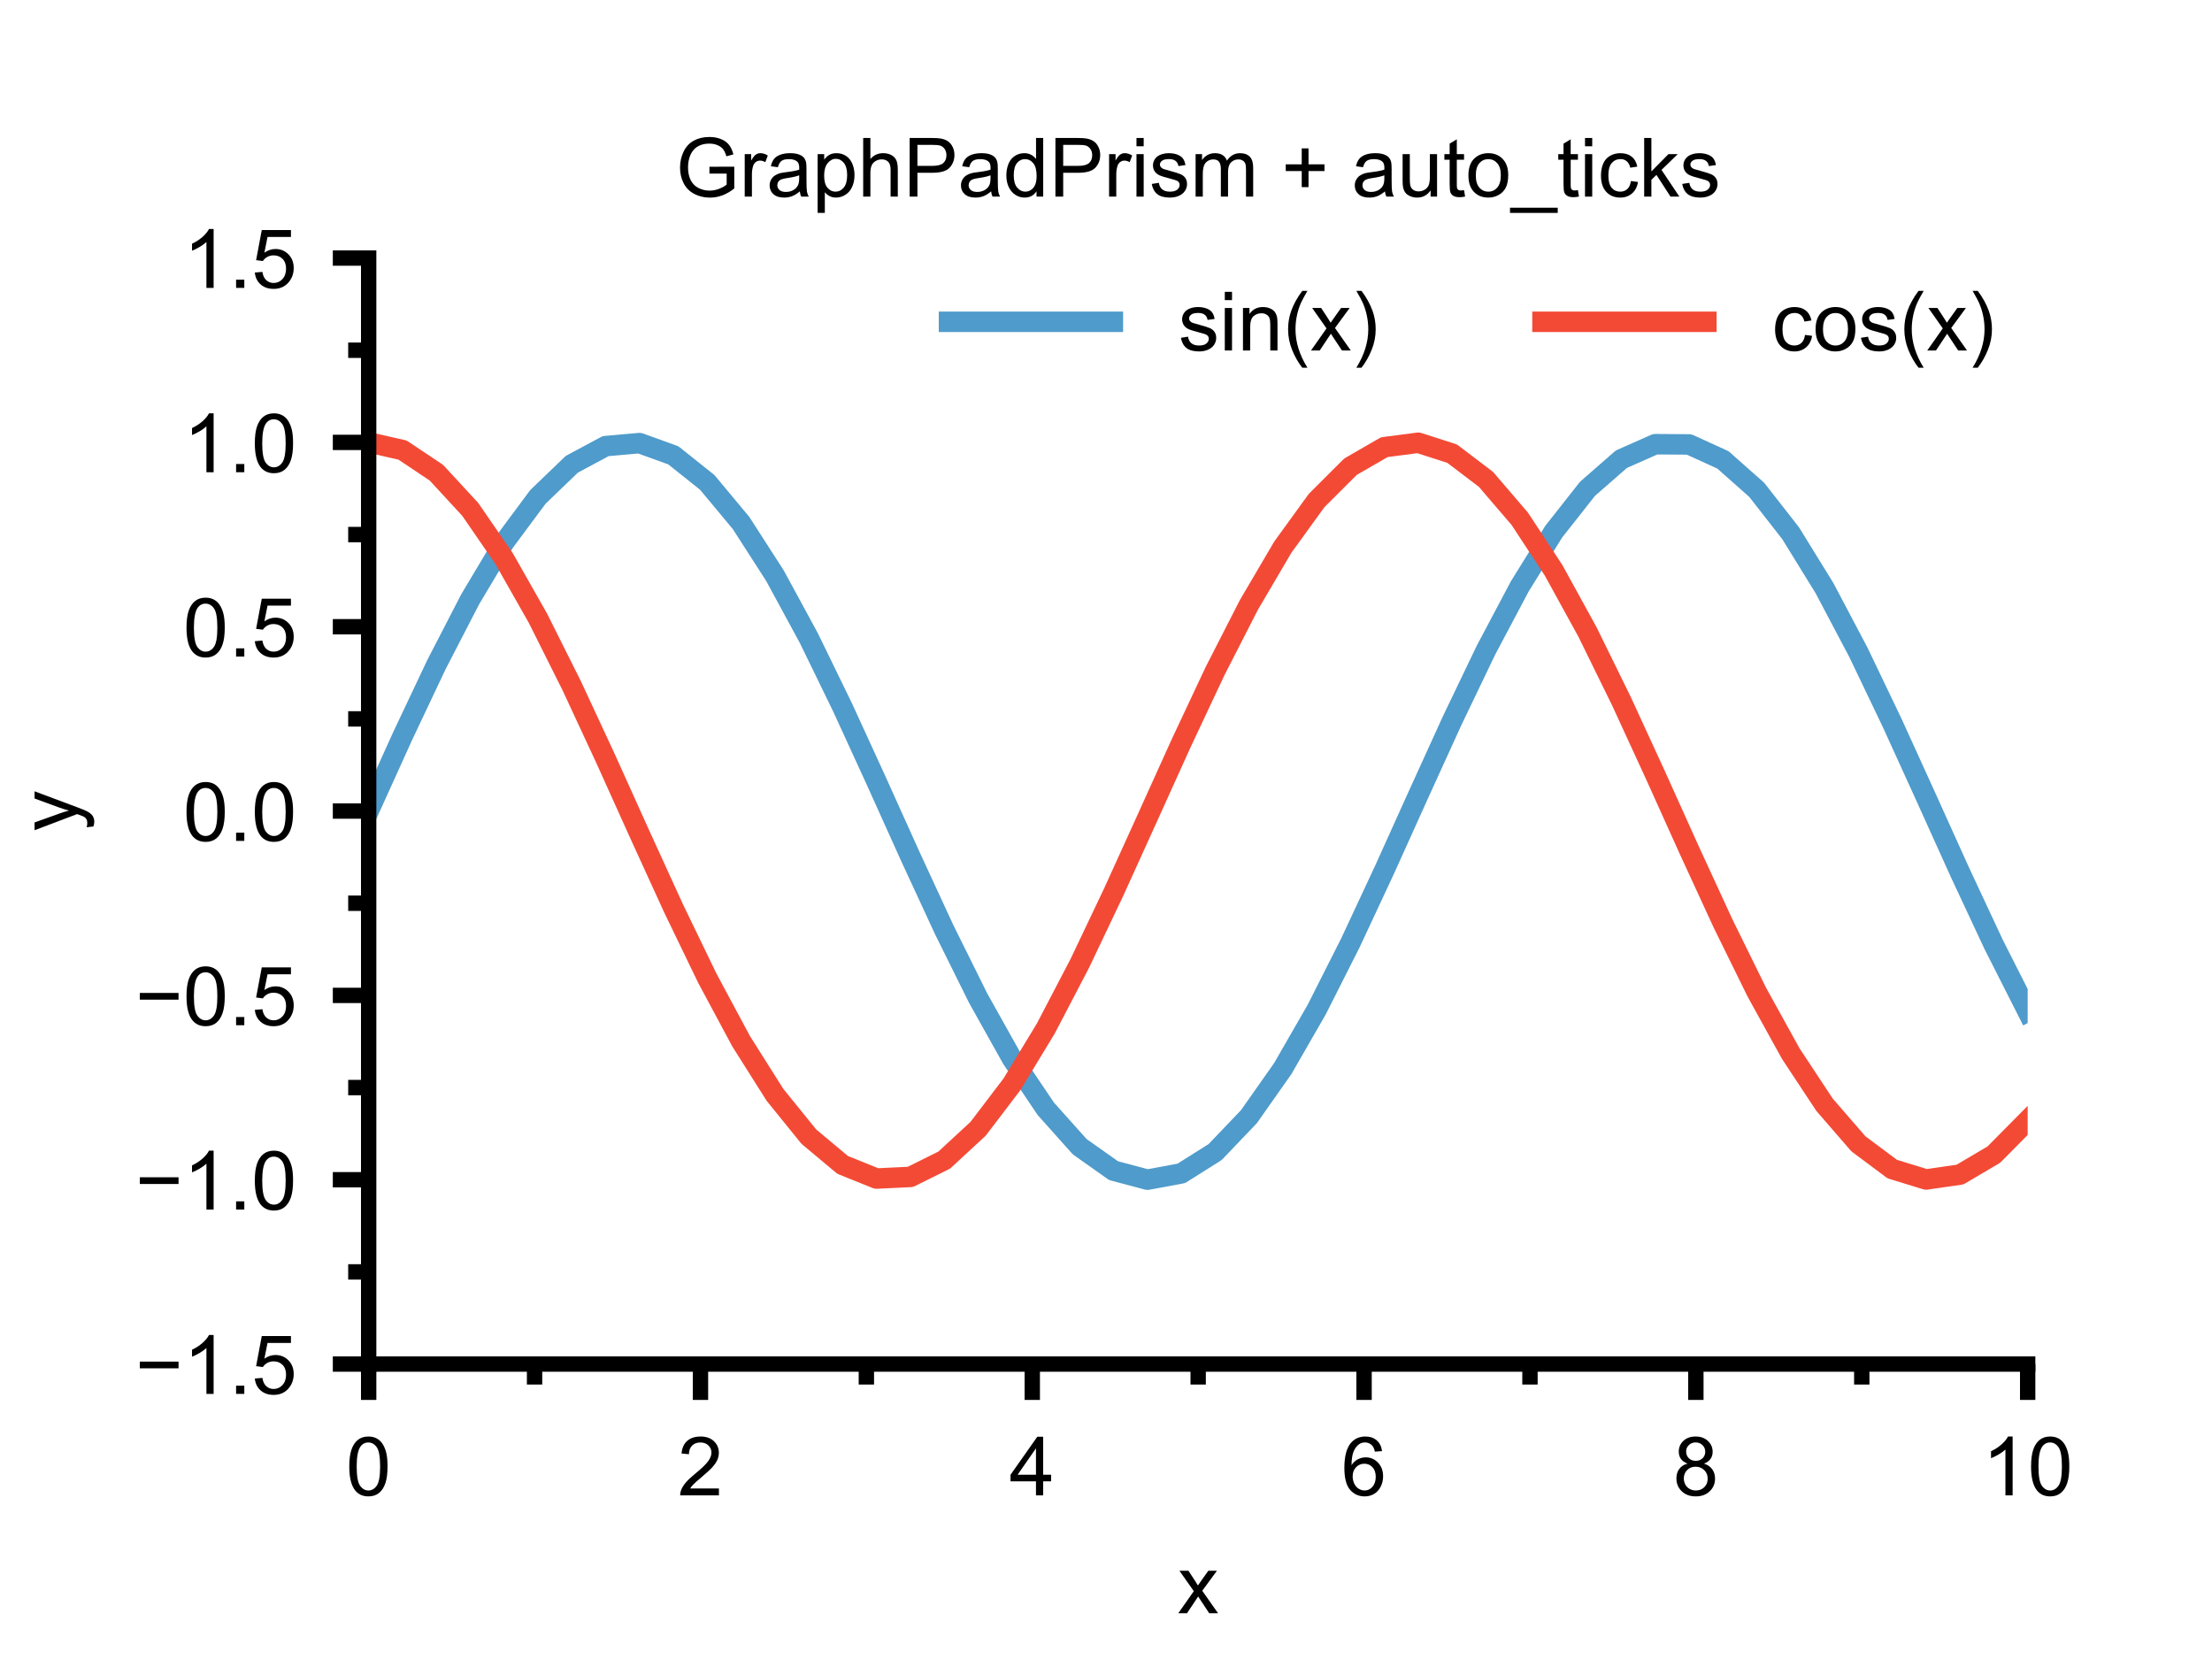
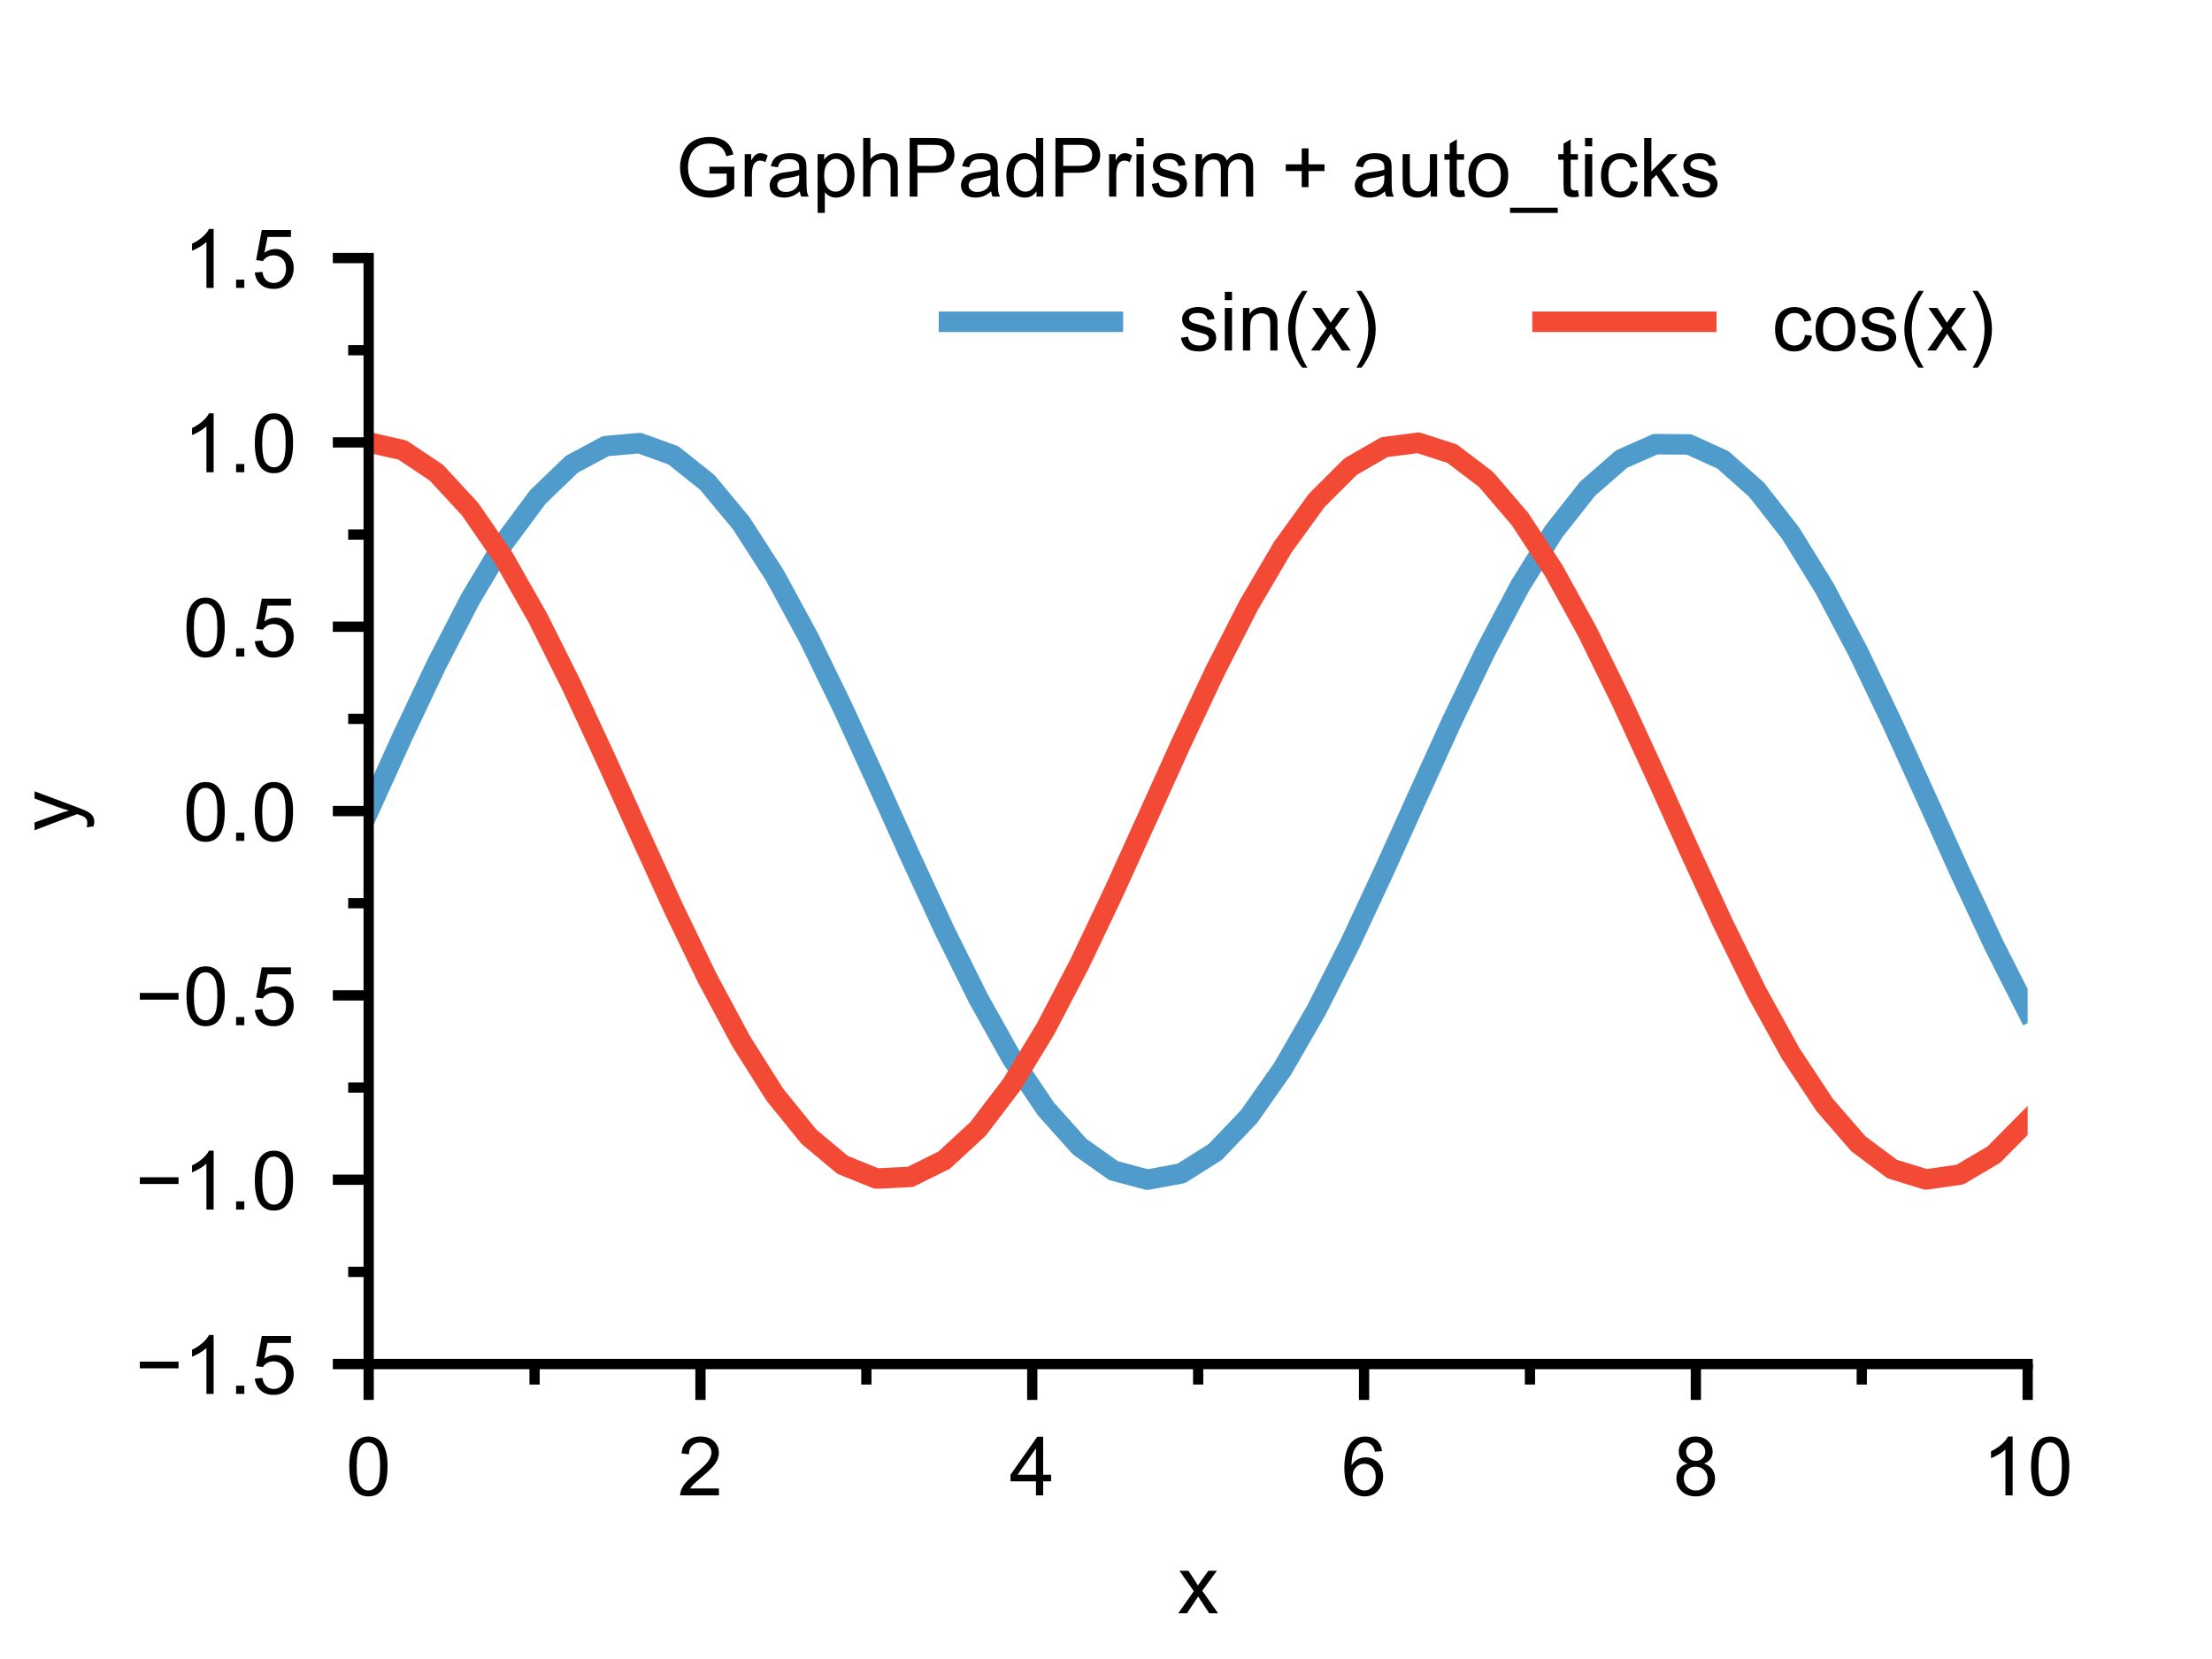
<svg xmlns="http://www.w3.org/2000/svg" xmlns:xlink="http://www.w3.org/1999/xlink" width="216pt" height="162pt" viewBox="0 0 216 162" version="1.1">
  <defs>
    <style type="text/css">*{stroke-linejoin: round; stroke-linecap: butt}</style>
  </defs>
  <g id="figure_1">
    <g id="patch_1">
      <path d="M 0 162  L 216 162  L 216 0  L 0 0  z " style="fill: #ffffff" />
    </g>
    <g id="axes_1">
      <g id="patch_2">
        <path d="M 36 133.2  L 198 133.2  L 198 25.2  L 36 25.2  z " style="fill: #ffffff" />
      </g>
      <g id="matplotlib.axis_1">
        <g id="xtick_1">
          <g id="line2d_1">
            <defs>
-               <path id="m456893bece" d="M 0 0  L 0 3.5  " style="stroke: #000000; stroke-width: 1.5" />
-             </defs>
-             <g>
-               <use xlink:href="#m456893bece" x="36" y="133.2" style="stroke: #000000; stroke-width: 1.5" />
+               <path id="m6d79fe782b" d="M 0 0  L 0 3.5  " style="stroke: #000000" />
+             </defs>
+             <g>
+               <use xlink:href="#m6d79fe782b" x="36" y="133.2" style="stroke: #000000" />
            </g>
          </g>
          <g id="text_1">
            <g transform="translate(33.77562 146.0242) scale(0.08 -0.08)">
              <defs>
                <path id="ArialMT-13" d="M 266 2259  Q 266 3072 433 3567  Q 600 4063 929 4331  Q 1259 4600 1759 4600  Q 2128 4600 2406 4451  Q 2684 4303 2865 4023  Q 3047 3744 3150 3342  Q 3253 2941 3253 2259  Q 3253 1453 3087 958  Q 2922 463 2592 192  Q 2263 -78 1759 -78  Q 1097 -78 719 397  Q 266 969 266 2259  z M 844 2259  Q 844 1131 1108 757  Q 1372 384 1759 384  Q 2147 384 2411 759  Q 2675 1134 2675 2259  Q 2675 3391 2411 3762  Q 2147 4134 1753 4134  Q 1366 4134 1134 3806  Q 844 3388 844 2259  z " transform="scale(0.015625)" />
              </defs>
              <use xlink:href="#ArialMT-13" />
            </g>
          </g>
        </g>
        <g id="xtick_2">
          <g id="line2d_2">
            <g>
-               <use xlink:href="#m456893bece" x="68.4" y="133.2" style="stroke: #000000; stroke-width: 1.5" />
+               <use xlink:href="#m6d79fe782b" x="68.4" y="133.2" style="stroke: #000000" />
            </g>
          </g>
          <g id="text_2">
            <g transform="translate(66.17562 146.0242) scale(0.08 -0.08)">
              <defs>
                <path id="ArialMT-15" d="M 3222 541  L 3222 0  L 194 0  Q 188 203 259 391  Q 375 700 629 1000  Q 884 1300 1366 1694  Q 2113 2306 2375 2664  Q 2638 3022 2638 3341  Q 2638 3675 2398 3904  Q 2159 4134 1775 4134  Q 1369 4134 1125 3890  Q 881 3647 878 3216  L 300 3275  Q 359 3922 746 4261  Q 1134 4600 1788 4600  Q 2447 4600 2831 4234  Q 3216 3869 3216 3328  Q 3216 3053 3103 2787  Q 2991 2522 2730 2228  Q 2469 1934 1863 1422  Q 1356 997 1212 845  Q 1069 694 975 541  L 3222 541  z " transform="scale(0.015625)" />
              </defs>
              <use xlink:href="#ArialMT-15" />
            </g>
          </g>
        </g>
        <g id="xtick_3">
          <g id="line2d_3">
            <g>
-               <use xlink:href="#m456893bece" x="100.8" y="133.2" style="stroke: #000000; stroke-width: 1.5" />
+               <use xlink:href="#m6d79fe782b" x="100.8" y="133.2" style="stroke: #000000" />
            </g>
          </g>
          <g id="text_3">
            <g transform="translate(98.57563 146.0242) scale(0.08 -0.08)">
              <defs>
                <path id="ArialMT-17" d="M 2069 0  L 2069 1097  L 81 1097  L 81 1613  L 2172 4581  L 2631 4581  L 2631 1613  L 3250 1613  L 3250 1097  L 2631 1097  L 2631 0  L 2069 0  z M 2069 1613  L 2069 3678  L 634 1613  L 2069 1613  z " transform="scale(0.015625)" />
              </defs>
              <use xlink:href="#ArialMT-17" />
            </g>
          </g>
        </g>
        <g id="xtick_4">
          <g id="line2d_4">
            <g>
-               <use xlink:href="#m456893bece" x="133.2" y="133.2" style="stroke: #000000; stroke-width: 1.5" />
+               <use xlink:href="#m6d79fe782b" x="133.2" y="133.2" style="stroke: #000000" />
            </g>
          </g>
          <g id="text_4">
            <g transform="translate(130.9756 146.0242) scale(0.08 -0.08)">
              <defs>
                <path id="ArialMT-19" d="M 3184 3459  L 2625 3416  Q 2550 3747 2413 3897  Q 2184 4138 1850 4138  Q 1581 4138 1378 3988  Q 1113 3794 959 3422  Q 806 3050 800 2363  Q 1003 2672 1297 2822  Q 1591 2972 1913 2972  Q 2475 2972 2870 2558  Q 3266 2144 3266 1488  Q 3266 1056 3080 686  Q 2894 316 2569 119  Q 2244 -78 1831 -78  Q 1128 -78 684 439  Q 241 956 241 2144  Q 241 3472 731 4075  Q 1159 4600 1884 4600  Q 2425 4600 2770 4297  Q 3116 3994 3184 3459  z M 888 1484  Q 888 1194 1011 928  Q 1134 663 1356 523  Q 1578 384 1822 384  Q 2178 384 2434 671  Q 2691 959 2691 1453  Q 2691 1928 2437 2201  Q 2184 2475 1800 2475  Q 1419 2475 1153 2201  Q 888 1928 888 1484  z " transform="scale(0.015625)" />
              </defs>
              <use xlink:href="#ArialMT-19" />
            </g>
          </g>
        </g>
        <g id="xtick_5">
          <g id="line2d_5">
            <g>
-               <use xlink:href="#m456893bece" x="165.6" y="133.2" style="stroke: #000000; stroke-width: 1.5" />
+               <use xlink:href="#m6d79fe782b" x="165.6" y="133.2" style="stroke: #000000" />
            </g>
          </g>
          <g id="text_5">
            <g transform="translate(163.3756 146.0242) scale(0.08 -0.08)">
              <defs>
                <path id="ArialMT-1b" d="M 1131 2484  Q 781 2613 612 2850  Q 444 3088 444 3419  Q 444 3919 803 4259  Q 1163 4600 1759 4600  Q 2359 4600 2725 4251  Q 3091 3903 3091 3403  Q 3091 3084 2923 2848  Q 2756 2613 2416 2484  Q 2838 2347 3058 2040  Q 3278 1734 3278 1309  Q 3278 722 2862 322  Q 2447 -78 1769 -78  Q 1091 -78 675 323  Q 259 725 259 1325  Q 259 1772 486 2073  Q 713 2375 1131 2484  z M 1019 3438  Q 1019 3113 1228 2906  Q 1438 2700 1772 2700  Q 2097 2700 2305 2904  Q 2513 3109 2513 3406  Q 2513 3716 2298 3927  Q 2084 4138 1766 4138  Q 1444 4138 1231 3931  Q 1019 3725 1019 3438  z M 838 1322  Q 838 1081 952 856  Q 1066 631 1291 507  Q 1516 384 1775 384  Q 2178 384 2440 643  Q 2703 903 2703 1303  Q 2703 1709 2433 1975  Q 2163 2241 1756 2241  Q 1359 2241 1098 1978  Q 838 1716 838 1322  z " transform="scale(0.015625)" />
              </defs>
              <use xlink:href="#ArialMT-1b" />
            </g>
          </g>
        </g>
        <g id="xtick_6">
          <g id="line2d_6">
            <g>
-               <use xlink:href="#m456893bece" x="198" y="133.2" style="stroke: #000000; stroke-width: 1.5" />
+               <use xlink:href="#m6d79fe782b" x="198" y="133.2" style="stroke: #000000" />
            </g>
          </g>
          <g id="text_6">
            <g transform="translate(193.5513 146.0242) scale(0.08 -0.08)">
              <defs>
                <path id="ArialMT-14" d="M 2384 0  L 1822 0  L 1822 3584  Q 1619 3391 1289 3197  Q 959 3003 697 2906  L 697 3450  Q 1169 3672 1522 3987  Q 1875 4303 2022 4600  L 2384 4600  L 2384 0  z " transform="scale(0.015625)" />
              </defs>
              <use xlink:href="#ArialMT-14" />
              <use xlink:href="#ArialMT-13" transform="translate(55.60938 0)" />
            </g>
          </g>
        </g>
        <g id="xtick_7">
          <g id="line2d_7">
            <defs>
-               <path id="mcbd5d54184" d="M 0 0  L 0 2  " style="stroke: #000000; stroke-width: 1.5" />
-             </defs>
-             <g>
-               <use xlink:href="#mcbd5d54184" x="52.2" y="133.2" style="stroke: #000000; stroke-width: 1.5" />
+               <path id="m981d4df445" d="M 0 0  L 0 2  " style="stroke: #000000" />
+             </defs>
+             <g>
+               <use xlink:href="#m981d4df445" x="52.2" y="133.2" style="stroke: #000000" />
            </g>
          </g>
        </g>
        <g id="xtick_8">
          <g id="line2d_8">
            <g>
-               <use xlink:href="#mcbd5d54184" x="84.6" y="133.2" style="stroke: #000000; stroke-width: 1.5" />
+               <use xlink:href="#m981d4df445" x="84.6" y="133.2" style="stroke: #000000" />
            </g>
          </g>
        </g>
        <g id="xtick_9">
          <g id="line2d_9">
            <g>
-               <use xlink:href="#mcbd5d54184" x="117" y="133.2" style="stroke: #000000; stroke-width: 1.5" />
+               <use xlink:href="#m981d4df445" x="117" y="133.2" style="stroke: #000000" />
            </g>
          </g>
        </g>
        <g id="xtick_10">
          <g id="line2d_10">
            <g>
-               <use xlink:href="#mcbd5d54184" x="149.4" y="133.2" style="stroke: #000000; stroke-width: 1.5" />
+               <use xlink:href="#m981d4df445" x="149.4" y="133.2" style="stroke: #000000" />
            </g>
          </g>
        </g>
        <g id="xtick_11">
          <g id="line2d_11">
            <g>
-               <use xlink:href="#mcbd5d54184" x="181.8" y="133.2" style="stroke: #000000; stroke-width: 1.5" />
+               <use xlink:href="#m981d4df445" x="181.8" y="133.2" style="stroke: #000000" />
            </g>
          </g>
        </g>
        <g id="text_7">
          <g transform="translate(115 157.532) scale(0.08 -0.08)">
            <defs>
              <path id="ArialMT-5b" d="M 47 0  L 1259 1725  L 138 3319  L 841 3319  L 1350 2541  Q 1494 2319 1581 2169  Q 1719 2375 1834 2534  L 2394 3319  L 3066 3319  L 1919 1756  L 3153 0  L 2463 0  L 1781 1031  L 1600 1309  L 728 0  L 47 0  z " transform="scale(0.015625)" />
            </defs>
            <use xlink:href="#ArialMT-5b" />
          </g>
        </g>
      </g>
      <g id="matplotlib.axis_2">
        <g id="ytick_1">
          <g id="line2d_12">
            <defs>
-               <path id="m64a13358a8" d="M 0 0  L -3.5 0  " style="stroke: #000000; stroke-width: 1.5" />
-             </defs>
-             <g>
-               <use xlink:href="#m64a13358a8" x="36" y="133.2" style="stroke: #000000; stroke-width: 1.5" />
+               <path id="m93458c67e1" d="M 0 0  L -3.5 0  " style="stroke: #000000" />
+             </defs>
+             <g>
+               <use xlink:href="#m93458c67e1" x="36" y="133.2" style="stroke: #000000" />
            </g>
          </g>
          <g id="text_8">
            <g transform="translate(13.2075 136.1121) scale(0.08 -0.08)">
              <defs>
                <path id="ArialMT-ed" d="M 3381 1997  L 356 1997  L 356 2522  L 3381 2522  L 3381 1997  z " transform="scale(0.015625)" />
                <path id="ArialMT-11" d="M 581 0  L 581 641  L 1222 641  L 1222 0  L 581 0  z " transform="scale(0.015625)" />
                <path id="ArialMT-18" d="M 266 1200  L 856 1250  Q 922 819 1161 601  Q 1400 384 1738 384  Q 2144 384 2425 690  Q 2706 997 2706 1503  Q 2706 1984 2436 2262  Q 2166 2541 1728 2541  Q 1456 2541 1237 2417  Q 1019 2294 894 2097  L 366 2166  L 809 4519  L 3088 4519  L 3088 3981  L 1259 3981  L 1013 2750  Q 1425 3038 1878 3038  Q 2478 3038 2890 2622  Q 3303 2206 3303 1553  Q 3303 931 2941 478  Q 2500 -78 1738 -78  Q 1113 -78 717 272  Q 322 622 266 1200  z " transform="scale(0.015625)" />
              </defs>
              <use xlink:href="#ArialMT-ed" />
              <use xlink:href="#ArialMT-14" transform="translate(58.40625 0)" />
              <use xlink:href="#ArialMT-11" transform="translate(114.0156 0)" />
              <use xlink:href="#ArialMT-18" transform="translate(141.7969 0)" />
            </g>
          </g>
        </g>
        <g id="ytick_2">
          <g id="line2d_13">
            <g>
-               <use xlink:href="#m64a13358a8" x="36" y="115.2" style="stroke: #000000; stroke-width: 1.5" />
+               <use xlink:href="#m93458c67e1" x="36" y="115.2" style="stroke: #000000" />
            </g>
          </g>
          <g id="text_9">
            <g transform="translate(13.2075 118.1121) scale(0.08 -0.08)">
              <use xlink:href="#ArialMT-ed" />
              <use xlink:href="#ArialMT-14" transform="translate(58.40625 0)" />
              <use xlink:href="#ArialMT-11" transform="translate(114.0156 0)" />
              <use xlink:href="#ArialMT-13" transform="translate(141.7969 0)" />
            </g>
          </g>
        </g>
        <g id="ytick_3">
          <g id="line2d_14">
            <g>
-               <use xlink:href="#m64a13358a8" x="36" y="97.2" style="stroke: #000000; stroke-width: 1.5" />
+               <use xlink:href="#m93458c67e1" x="36" y="97.2" style="stroke: #000000" />
            </g>
          </g>
          <g id="text_10">
            <g transform="translate(13.2075 100.1121) scale(0.08 -0.08)">
              <use xlink:href="#ArialMT-ed" />
              <use xlink:href="#ArialMT-13" transform="translate(58.40625 0)" />
              <use xlink:href="#ArialMT-11" transform="translate(114.0156 0)" />
              <use xlink:href="#ArialMT-18" transform="translate(141.7969 0)" />
            </g>
          </g>
        </g>
        <g id="ytick_4">
          <g id="line2d_15">
            <g>
-               <use xlink:href="#m64a13358a8" x="36" y="79.2" style="stroke: #000000; stroke-width: 1.5" />
+               <use xlink:href="#m93458c67e1" x="36" y="79.2" style="stroke: #000000" />
            </g>
          </g>
          <g id="text_11">
            <g transform="translate(17.88 82.11211) scale(0.08 -0.08)">
              <use xlink:href="#ArialMT-13" />
              <use xlink:href="#ArialMT-11" transform="translate(55.60938 0)" />
              <use xlink:href="#ArialMT-13" transform="translate(83.39062 0)" />
            </g>
          </g>
        </g>
        <g id="ytick_5">
          <g id="line2d_16">
            <g>
-               <use xlink:href="#m64a13358a8" x="36" y="61.2" style="stroke: #000000; stroke-width: 1.5" />
+               <use xlink:href="#m93458c67e1" x="36" y="61.2" style="stroke: #000000" />
            </g>
          </g>
          <g id="text_12">
            <g transform="translate(17.88 64.11211) scale(0.08 -0.08)">
              <use xlink:href="#ArialMT-13" />
              <use xlink:href="#ArialMT-11" transform="translate(55.60938 0)" />
              <use xlink:href="#ArialMT-18" transform="translate(83.39062 0)" />
            </g>
          </g>
        </g>
        <g id="ytick_6">
          <g id="line2d_17">
            <g>
-               <use xlink:href="#m64a13358a8" x="36" y="43.2" style="stroke: #000000; stroke-width: 1.5" />
+               <use xlink:href="#m93458c67e1" x="36" y="43.2" style="stroke: #000000" />
            </g>
          </g>
          <g id="text_13">
            <g transform="translate(17.88 46.11211) scale(0.08 -0.08)">
              <use xlink:href="#ArialMT-14" />
              <use xlink:href="#ArialMT-11" transform="translate(55.60938 0)" />
              <use xlink:href="#ArialMT-13" transform="translate(83.39062 0)" />
            </g>
          </g>
        </g>
        <g id="ytick_7">
          <g id="line2d_18">
            <g>
-               <use xlink:href="#m64a13358a8" x="36" y="25.2" style="stroke: #000000; stroke-width: 1.5" />
+               <use xlink:href="#m93458c67e1" x="36" y="25.2" style="stroke: #000000" />
            </g>
          </g>
          <g id="text_14">
            <g transform="translate(17.88 28.11211) scale(0.08 -0.08)">
              <use xlink:href="#ArialMT-14" />
              <use xlink:href="#ArialMT-11" transform="translate(55.60938 0)" />
              <use xlink:href="#ArialMT-18" transform="translate(83.39062 0)" />
            </g>
          </g>
        </g>
        <g id="ytick_8">
          <g id="line2d_19">
            <defs>
-               <path id="ma8d4366d4d" d="M 0 0  L -2 0  " style="stroke: #000000; stroke-width: 1.5" />
-             </defs>
-             <g>
-               <use xlink:href="#ma8d4366d4d" x="36" y="124.2" style="stroke: #000000; stroke-width: 1.5" />
+               <path id="m6bd791e11c" d="M 0 0  L -2 0  " style="stroke: #000000" />
+             </defs>
+             <g>
+               <use xlink:href="#m6bd791e11c" x="36" y="124.2" style="stroke: #000000" />
            </g>
          </g>
        </g>
        <g id="ytick_9">
          <g id="line2d_20">
            <g>
-               <use xlink:href="#ma8d4366d4d" x="36" y="106.2" style="stroke: #000000; stroke-width: 1.5" />
+               <use xlink:href="#m6bd791e11c" x="36" y="106.2" style="stroke: #000000" />
            </g>
          </g>
        </g>
        <g id="ytick_10">
          <g id="line2d_21">
            <g>
-               <use xlink:href="#ma8d4366d4d" x="36" y="88.2" style="stroke: #000000; stroke-width: 1.5" />
+               <use xlink:href="#m6bd791e11c" x="36" y="88.2" style="stroke: #000000" />
            </g>
          </g>
        </g>
        <g id="ytick_11">
          <g id="line2d_22">
            <g>
-               <use xlink:href="#ma8d4366d4d" x="36" y="70.2" style="stroke: #000000; stroke-width: 1.5" />
+               <use xlink:href="#m6bd791e11c" x="36" y="70.2" style="stroke: #000000" />
            </g>
          </g>
        </g>
        <g id="ytick_12">
          <g id="line2d_23">
            <g>
-               <use xlink:href="#ma8d4366d4d" x="36" y="52.2" style="stroke: #000000; stroke-width: 1.5" />
+               <use xlink:href="#m6bd791e11c" x="36" y="52.2" style="stroke: #000000" />
            </g>
          </g>
        </g>
        <g id="ytick_13">
          <g id="line2d_24">
            <g>
-               <use xlink:href="#ma8d4366d4d" x="36" y="34.2" style="stroke: #000000; stroke-width: 1.5" />
+               <use xlink:href="#m6bd791e11c" x="36" y="34.2" style="stroke: #000000" />
            </g>
          </g>
        </g>
        <g id="text_15">
          <g transform="translate(7.52375 81.2) rotate(-90) scale(0.08 -0.08)">
            <defs>
              <path id="ArialMT-5c" d="M 397 -1278  L 334 -750  Q 519 -800 656 -800  Q 844 -800 956 -737  Q 1069 -675 1141 -563  Q 1194 -478 1313 -144  Q 1328 -97 1363 -6  L 103 3319  L 709 3319  L 1400 1397  Q 1534 1031 1641 628  Q 1738 1016 1872 1384  L 2581 3319  L 3144 3319  L 1881 -56  Q 1678 -603 1566 -809  Q 1416 -1088 1222 -1217  Q 1028 -1347 759 -1347  Q 597 -1347 397 -1278  z " transform="scale(0.015625)" />
            </defs>
            <use xlink:href="#ArialMT-5c" />
          </g>
        </g>
      </g>
      <g id="line2d_25">
        <path d="M 36 79.2  L 39.306 71.904  L 42.612 64.911  L 45.918 58.511  L 49.224 52.969  L 52.531 48.516  L 55.837 45.337  L 59.143 43.563  L 62.449 43.269  L 65.755 44.466  L 69.061 47.104  L 72.367 51.074  L 75.673 56.212  L 78.98 62.304  L 82.286 69.097  L 85.592 76.31  L 88.898 83.642  L 92.204 90.79  L 95.51 97.457  L 98.816 103.367  L 102.122 108.273  L 105.429 111.972  L 108.735 114.312  L 112.041 115.194  L 115.347 114.582  L 118.653 112.501  L 121.959 109.039  L 125.265 104.338  L 128.571 98.593  L 131.878 92.044  L 135.184 84.962  L 138.49 77.64  L 141.796 70.383  L 145.102 63.492  L 148.408 57.253  L 151.714 51.925  L 155.02 47.729  L 158.327 44.84  L 161.633 43.376  L 164.939 43.399  L 168.245 44.908  L 171.551 47.841  L 174.857 52.074  L 178.163 57.434  L 181.469 63.697  L 184.776 70.604  L 188.082 77.867  L 191.388 85.186  L 194.694 92.256  L 198 98.785  " clip-path="url(#p5382000584)" style="fill: none; stroke: #4f9bcb; stroke-width: 2; stroke-linecap: square" />
      </g>
      <g id="line2d_26">
        <path d="M 36 43.2  L 39.306 43.947  L 42.612 46.157  L 45.918 49.739  L 49.224 54.544  L 52.531 60.371  L 55.837 66.981  L 59.143 74.097  L 62.449 81.425  L 65.755 88.661  L 69.061 95.505  L 72.367 101.671  L 75.673 106.905  L 78.98 110.989  L 82.286 113.753  L 85.592 115.084  L 88.898 114.925  L 92.204 113.283  L 95.51 110.227  L 98.816 105.883  L 102.122 100.431  L 105.429 94.098  L 108.735 87.147  L 112.041 79.866  L 115.347 72.558  L 118.653 65.525  L 121.959 59.059  L 125.265 53.43  L 128.571 48.87  L 131.878 45.569  L 135.184 43.664  L 138.49 43.234  L 141.796 44.296  L 145.102 46.808  L 148.408 50.663  L 151.714 55.703  L 155.02 61.719  L 158.327 68.459  L 161.633 75.646  L 164.939 82.98  L 168.245 90.158  L 171.551 96.88  L 174.857 102.869  L 178.163 107.875  L 181.469 111.691  L 184.776 114.159  L 188.082 115.175  L 191.388 114.699  L 194.694 112.749  L 198 109.407  " clip-path="url(#p5382000584)" style="fill: none; stroke: #f34a36; stroke-width: 2; stroke-linecap: square" />
      </g>
      <g id="patch_3">
-         <path d="M 36 133.2  L 36 25.2  " style="fill: none; stroke: #000000; stroke-width: 1.5; stroke-linejoin: miter; stroke-linecap: square" />
+         <path d="M 36 133.2  L 36 25.2  " style="fill: none; stroke: #000000; stroke-linejoin: miter; stroke-linecap: square" />
      </g>
      <g id="patch_4">
-         <path d="M 36 133.2  L 198 133.2  " style="fill: none; stroke: #000000; stroke-width: 1.5; stroke-linejoin: miter; stroke-linecap: square" />
+         <path d="M 36 133.2  L 198 133.2  " style="fill: none; stroke: #000000; stroke-linejoin: miter; stroke-linecap: square" />
      </g>
      <g id="text_16">
        <g transform="translate(65.97875 19.2) scale(0.08 -0.08)">
          <defs>
            <path id="ArialMT-2a" d="M 2638 1797  L 2638 2334  L 4578 2338  L 4578 638  Q 4131 281 3656 101  Q 3181 -78 2681 -78  Q 2006 -78 1454 211  Q 903 500 622 1047  Q 341 1594 341 2269  Q 341 2938 620 3517  Q 900 4097 1425 4378  Q 1950 4659 2634 4659  Q 3131 4659 3532 4498  Q 3934 4338 4162 4050  Q 4391 3763 4509 3300  L 3963 3150  Q 3859 3500 3706 3700  Q 3553 3900 3268 4020  Q 2984 4141 2638 4141  Q 2222 4141 1919 4014  Q 1616 3888 1430 3681  Q 1244 3475 1141 3228  Q 966 2803 966 2306  Q 966 1694 1177 1281  Q 1388 869 1791 669  Q 2194 469 2647 469  Q 3041 469 3416 620  Q 3791 772 3984 944  L 3984 1797  L 2638 1797  z " transform="scale(0.015625)" />
            <path id="ArialMT-55" d="M 416 0  L 416 3319  L 922 3319  L 922 2816  Q 1116 3169 1280 3281  Q 1444 3394 1641 3394  Q 1925 3394 2219 3213  L 2025 2691  Q 1819 2813 1613 2813  Q 1428 2813 1281 2702  Q 1134 2591 1072 2394  Q 978 2094 978 1738  L 978 0  L 416 0  z " transform="scale(0.015625)" />
            <path id="ArialMT-44" d="M 2588 409  Q 2275 144 1986 34  Q 1697 -75 1366 -75  Q 819 -75 525 192  Q 231 459 231 875  Q 231 1119 342 1320  Q 453 1522 633 1644  Q 813 1766 1038 1828  Q 1203 1872 1538 1913  Q 2219 1994 2541 2106  Q 2544 2222 2544 2253  Q 2544 2597 2384 2738  Q 2169 2928 1744 2928  Q 1347 2928 1158 2789  Q 969 2650 878 2297  L 328 2372  Q 403 2725 575 2942  Q 747 3159 1072 3276  Q 1397 3394 1825 3394  Q 2250 3394 2515 3294  Q 2781 3194 2906 3042  Q 3031 2891 3081 2659  Q 3109 2516 3109 2141  L 3109 1391  Q 3109 606 3145 398  Q 3181 191 3288 0  L 2700 0  Q 2613 175 2588 409  z M 2541 1666  Q 2234 1541 1622 1453  Q 1275 1403 1131 1340  Q 988 1278 909 1158  Q 831 1038 831 891  Q 831 666 1001 516  Q 1172 366 1500 366  Q 1825 366 2078 508  Q 2331 650 2450 897  Q 2541 1088 2541 1459  L 2541 1666  z " transform="scale(0.015625)" />
            <path id="ArialMT-53" d="M 422 -1272  L 422 3319  L 934 3319  L 934 2888  Q 1116 3141 1344 3267  Q 1572 3394 1897 3394  Q 2322 3394 2647 3175  Q 2972 2956 3137 2557  Q 3303 2159 3303 1684  Q 3303 1175 3120 767  Q 2938 359 2589 142  Q 2241 -75 1856 -75  Q 1575 -75 1351 44  Q 1128 163 984 344  L 984 -1272  L 422 -1272  z M 931 1641  Q 931 1000 1190 694  Q 1450 388 1819 388  Q 2194 388 2461 705  Q 2728 1022 2728 1688  Q 2728 2322 2467 2637  Q 2206 2953 1844 2953  Q 1484 2953 1207 2617  Q 931 2281 931 1641  z " transform="scale(0.015625)" />
            <path id="ArialMT-4b" d="M 422 0  L 422 4581  L 984 4581  L 984 2938  Q 1378 3394 1978 3394  Q 2347 3394 2619 3248  Q 2891 3103 3008 2847  Q 3125 2591 3125 2103  L 3125 0  L 2563 0  L 2563 2103  Q 2563 2525 2380 2717  Q 2197 2909 1863 2909  Q 1613 2909 1392 2779  Q 1172 2650 1078 2428  Q 984 2206 984 1816  L 984 0  L 422 0  z " transform="scale(0.015625)" />
            <path id="ArialMT-33" d="M 494 0  L 494 4581  L 2222 4581  Q 2678 4581 2919 4538  Q 3256 4481 3484 4323  Q 3713 4166 3852 3881  Q 3991 3597 3991 3256  Q 3991 2672 3619 2267  Q 3247 1863 2275 1863  L 1100 1863  L 1100 0  L 494 0  z M 1100 2403  L 2284 2403  Q 2872 2403 3119 2622  Q 3366 2841 3366 3238  Q 3366 3525 3220 3729  Q 3075 3934 2838 4000  Q 2684 4041 2272 4041  L 1100 4041  L 1100 2403  z " transform="scale(0.015625)" />
            <path id="ArialMT-47" d="M 2575 0  L 2575 419  Q 2259 -75 1647 -75  Q 1250 -75 917 144  Q 584 363 401 755  Q 219 1147 219 1656  Q 219 2153 384 2558  Q 550 2963 881 3178  Q 1213 3394 1622 3394  Q 1922 3394 2156 3267  Q 2391 3141 2538 2938  L 2538 4581  L 3097 4581  L 3097 0  L 2575 0  z M 797 1656  Q 797 1019 1065 703  Q 1334 388 1700 388  Q 2069 388 2326 689  Q 2584 991 2584 1609  Q 2584 2291 2321 2609  Q 2059 2928 1675 2928  Q 1300 2928 1048 2622  Q 797 2316 797 1656  z " transform="scale(0.015625)" />
            <path id="ArialMT-4c" d="M 425 3934  L 425 4581  L 988 4581  L 988 3934  L 425 3934  z M 425 0  L 425 3319  L 988 3319  L 988 0  L 425 0  z " transform="scale(0.015625)" />
            <path id="ArialMT-56" d="M 197 991  L 753 1078  Q 800 744 1014 566  Q 1228 388 1613 388  Q 2000 388 2187 545  Q 2375 703 2375 916  Q 2375 1106 2209 1216  Q 2094 1291 1634 1406  Q 1016 1563 777 1677  Q 538 1791 414 1992  Q 291 2194 291 2438  Q 291 2659 392 2848  Q 494 3038 669 3163  Q 800 3259 1026 3326  Q 1253 3394 1513 3394  Q 1903 3394 2198 3281  Q 2494 3169 2634 2976  Q 2775 2784 2828 2463  L 2278 2388  Q 2241 2644 2061 2787  Q 1881 2931 1553 2931  Q 1166 2931 1000 2803  Q 834 2675 834 2503  Q 834 2394 903 2306  Q 972 2216 1119 2156  Q 1203 2125 1616 2013  Q 2213 1853 2448 1751  Q 2684 1650 2818 1456  Q 2953 1263 2953 975  Q 2953 694 2789 445  Q 2625 197 2315 61  Q 2006 -75 1616 -75  Q 969 -75 630 194  Q 291 463 197 991  z " transform="scale(0.015625)" />
            <path id="ArialMT-50" d="M 422 0  L 422 3319  L 925 3319  L 925 2853  Q 1081 3097 1340 3245  Q 1600 3394 1931 3394  Q 2300 3394 2536 3241  Q 2772 3088 2869 2813  Q 3263 3394 3894 3394  Q 4388 3394 4653 3120  Q 4919 2847 4919 2278  L 4919 0  L 4359 0  L 4359 2091  Q 4359 2428 4304 2576  Q 4250 2725 4106 2815  Q 3963 2906 3769 2906  Q 3419 2906 3187 2673  Q 2956 2441 2956 1928  L 2956 0  L 2394 0  L 2394 2156  Q 2394 2531 2256 2718  Q 2119 2906 1806 2906  Q 1569 2906 1367 2781  Q 1166 2656 1075 2415  Q 984 2175 984 1722  L 984 0  L 422 0  z " transform="scale(0.015625)" />
            <path id="ArialMT-3" transform="scale(0.015625)" />
            <path id="ArialMT-e" d="M 1603 741  L 1603 1997  L 356 1997  L 356 2522  L 1603 2522  L 1603 3769  L 2134 3769  L 2134 2522  L 3381 2522  L 3381 1997  L 2134 1997  L 2134 741  L 1603 741  z " transform="scale(0.015625)" />
            <path id="ArialMT-58" d="M 2597 0  L 2597 488  Q 2209 -75 1544 -75  Q 1250 -75 995 37  Q 741 150 617 320  Q 494 491 444 738  Q 409 903 409 1263  L 409 3319  L 972 3319  L 972 1478  Q 972 1038 1006 884  Q 1059 663 1231 536  Q 1403 409 1656 409  Q 1909 409 2131 539  Q 2353 669 2445 892  Q 2538 1116 2538 1541  L 2538 3319  L 3100 3319  L 3100 0  L 2597 0  z " transform="scale(0.015625)" />
            <path id="ArialMT-57" d="M 1650 503  L 1731 6  Q 1494 -44 1306 -44  Q 1000 -44 831 53  Q 663 150 594 308  Q 525 466 525 972  L 525 2881  L 113 2881  L 113 3319  L 525 3319  L 525 4141  L 1084 4478  L 1084 3319  L 1650 3319  L 1650 2881  L 1084 2881  L 1084 941  Q 1084 700 1114 631  Q 1144 563 1211 522  Q 1278 481 1403 481  Q 1497 481 1650 503  z " transform="scale(0.015625)" />
            <path id="ArialMT-52" d="M 213 1659  Q 213 2581 725 3025  Q 1153 3394 1769 3394  Q 2453 3394 2887 2945  Q 3322 2497 3322 1706  Q 3322 1066 3130 698  Q 2938 331 2570 128  Q 2203 -75 1769 -75  Q 1072 -75 642 372  Q 213 819 213 1659  z M 791 1659  Q 791 1022 1069 705  Q 1347 388 1769 388  Q 2188 388 2466 706  Q 2744 1025 2744 1678  Q 2744 2294 2464 2611  Q 2184 2928 1769 2928  Q 1347 2928 1069 2612  Q 791 2297 791 1659  z " transform="scale(0.015625)" />
            <path id="ArialMT-42" d="M -97 -1272  L -97 -866  L 3631 -866  L 3631 -1272  L -97 -1272  z " transform="scale(0.015625)" />
            <path id="ArialMT-46" d="M 2588 1216  L 3141 1144  Q 3050 572 2676 248  Q 2303 -75 1759 -75  Q 1078 -75 664 370  Q 250 816 250 1647  Q 250 2184 428 2587  Q 606 2991 970 3192  Q 1334 3394 1763 3394  Q 2303 3394 2647 3120  Q 2991 2847 3088 2344  L 2541 2259  Q 2463 2594 2264 2762  Q 2066 2931 1784 2931  Q 1359 2931 1093 2626  Q 828 2322 828 1663  Q 828 994 1084 691  Q 1341 388 1753 388  Q 2084 388 2306 591  Q 2528 794 2588 1216  z " transform="scale(0.015625)" />
            <path id="ArialMT-4e" d="M 425 0  L 425 4581  L 988 4581  L 988 1969  L 2319 3319  L 3047 3319  L 1778 2088  L 3175 0  L 2481 0  L 1384 1697  L 988 1316  L 988 0  L 425 0  z " transform="scale(0.015625)" />
          </defs>
          <use xlink:href="#ArialMT-2a" />
          <use xlink:href="#ArialMT-55" transform="translate(77.78125 0)" />
          <use xlink:href="#ArialMT-44" transform="translate(111.0781 0)" />
          <use xlink:href="#ArialMT-53" transform="translate(166.6875 0)" />
          <use xlink:href="#ArialMT-4b" transform="translate(222.2969 0)" />
          <use xlink:href="#ArialMT-33" transform="translate(277.9062 0)" />
          <use xlink:href="#ArialMT-44" transform="translate(344.6094 0)" />
          <use xlink:href="#ArialMT-47" transform="translate(400.2188 0)" />
          <use xlink:href="#ArialMT-33" transform="translate(455.8281 0)" />
          <use xlink:href="#ArialMT-55" transform="translate(522.5312 0)" />
          <use xlink:href="#ArialMT-4c" transform="translate(555.8281 0)" />
          <use xlink:href="#ArialMT-56" transform="translate(578.0469 0)" />
          <use xlink:href="#ArialMT-50" transform="translate(628.0469 0)" />
          <use xlink:href="#ArialMT-3" transform="translate(711.3438 0)" />
          <use xlink:href="#ArialMT-e" transform="translate(739.125 0)" />
          <use xlink:href="#ArialMT-3" transform="translate(797.5312 0)" />
          <use xlink:href="#ArialMT-44" transform="translate(825.3125 0)" />
          <use xlink:href="#ArialMT-58" transform="translate(880.9219 0)" />
          <use xlink:href="#ArialMT-57" transform="translate(936.5312 0)" />
          <use xlink:href="#ArialMT-52" transform="translate(964.3125 0)" />
          <use xlink:href="#ArialMT-42" transform="translate(1019.922 0)" />
          <use xlink:href="#ArialMT-57" transform="translate(1075.531 0)" />
          <use xlink:href="#ArialMT-4c" transform="translate(1103.312 0)" />
          <use xlink:href="#ArialMT-46" transform="translate(1125.531 0)" />
          <use xlink:href="#ArialMT-4e" transform="translate(1175.531 0)" />
          <use xlink:href="#ArialMT-56" transform="translate(1225.531 0)" />
        </g>
      </g>
      <g id="legend_1">
        <g id="line2d_27">
          <path d="M 92.67 31.424  L 100.67 31.424  L 108.67 31.424  " style="fill: none; stroke: #4f9bcb; stroke-width: 2; stroke-linecap: square" />
        </g>
        <g id="text_17">
          <g transform="translate(115.07 34.22422) scale(0.08 -0.08)">
            <defs>
              <path id="ArialMT-51" d="M 422 0  L 422 3319  L 928 3319  L 928 2847  Q 1294 3394 1984 3394  Q 2284 3394 2536 3286  Q 2788 3178 2913 3003  Q 3038 2828 3088 2588  Q 3119 2431 3119 2041  L 3119 0  L 2556 0  L 2556 2019  Q 2556 2363 2490 2533  Q 2425 2703 2258 2804  Q 2091 2906 1866 2906  Q 1506 2906 1245 2678  Q 984 2450 984 1813  L 984 0  L 422 0  z " transform="scale(0.015625)" />
              <path id="ArialMT-b" d="M 1497 -1347  Q 1031 -759 709 28  Q 388 816 388 1659  Q 388 2403 628 3084  Q 909 3875 1497 4659  L 1900 4659  Q 1522 4009 1400 3731  Q 1209 3300 1100 2831  Q 966 2247 966 1656  Q 966 153 1900 -1347  L 1497 -1347  z " transform="scale(0.015625)" />
              <path id="ArialMT-c" d="M 791 -1347  L 388 -1347  Q 1322 153 1322 1656  Q 1322 2244 1188 2822  Q 1081 3291 891 3722  Q 769 4003 388 4659  L 791 4659  Q 1378 3875 1659 3084  Q 1900 2403 1900 1659  Q 1900 816 1576 28  Q 1253 -759 791 -1347  z " transform="scale(0.015625)" />
            </defs>
            <use xlink:href="#ArialMT-56" />
            <use xlink:href="#ArialMT-4c" transform="translate(50 0)" />
            <use xlink:href="#ArialMT-51" transform="translate(72.21875 0)" />
            <use xlink:href="#ArialMT-b" transform="translate(127.8281 0)" />
            <use xlink:href="#ArialMT-5b" transform="translate(161.125 0)" />
            <use xlink:href="#ArialMT-c" transform="translate(211.125 0)" />
          </g>
        </g>
        <g id="line2d_28">
          <path d="M 150.624 31.424  L 158.624 31.424  L 166.624 31.424  " style="fill: none; stroke: #f34a36; stroke-width: 2; stroke-linecap: square" />
        </g>
        <g id="text_18">
          <g transform="translate(173.0238 34.22422) scale(0.08 -0.08)">
            <use xlink:href="#ArialMT-46" />
            <use xlink:href="#ArialMT-52" transform="translate(50 0)" />
            <use xlink:href="#ArialMT-56" transform="translate(105.6094 0)" />
            <use xlink:href="#ArialMT-b" transform="translate(155.6094 0)" />
            <use xlink:href="#ArialMT-5b" transform="translate(188.9062 0)" />
            <use xlink:href="#ArialMT-c" transform="translate(238.9062 0)" />
          </g>
        </g>
      </g>
    </g>
  </g>
  <defs>
    <clipPath id="p5382000584">
      <rect x="36" y="25.2" width="162" height="108" />
    </clipPath>
  </defs>
</svg>
